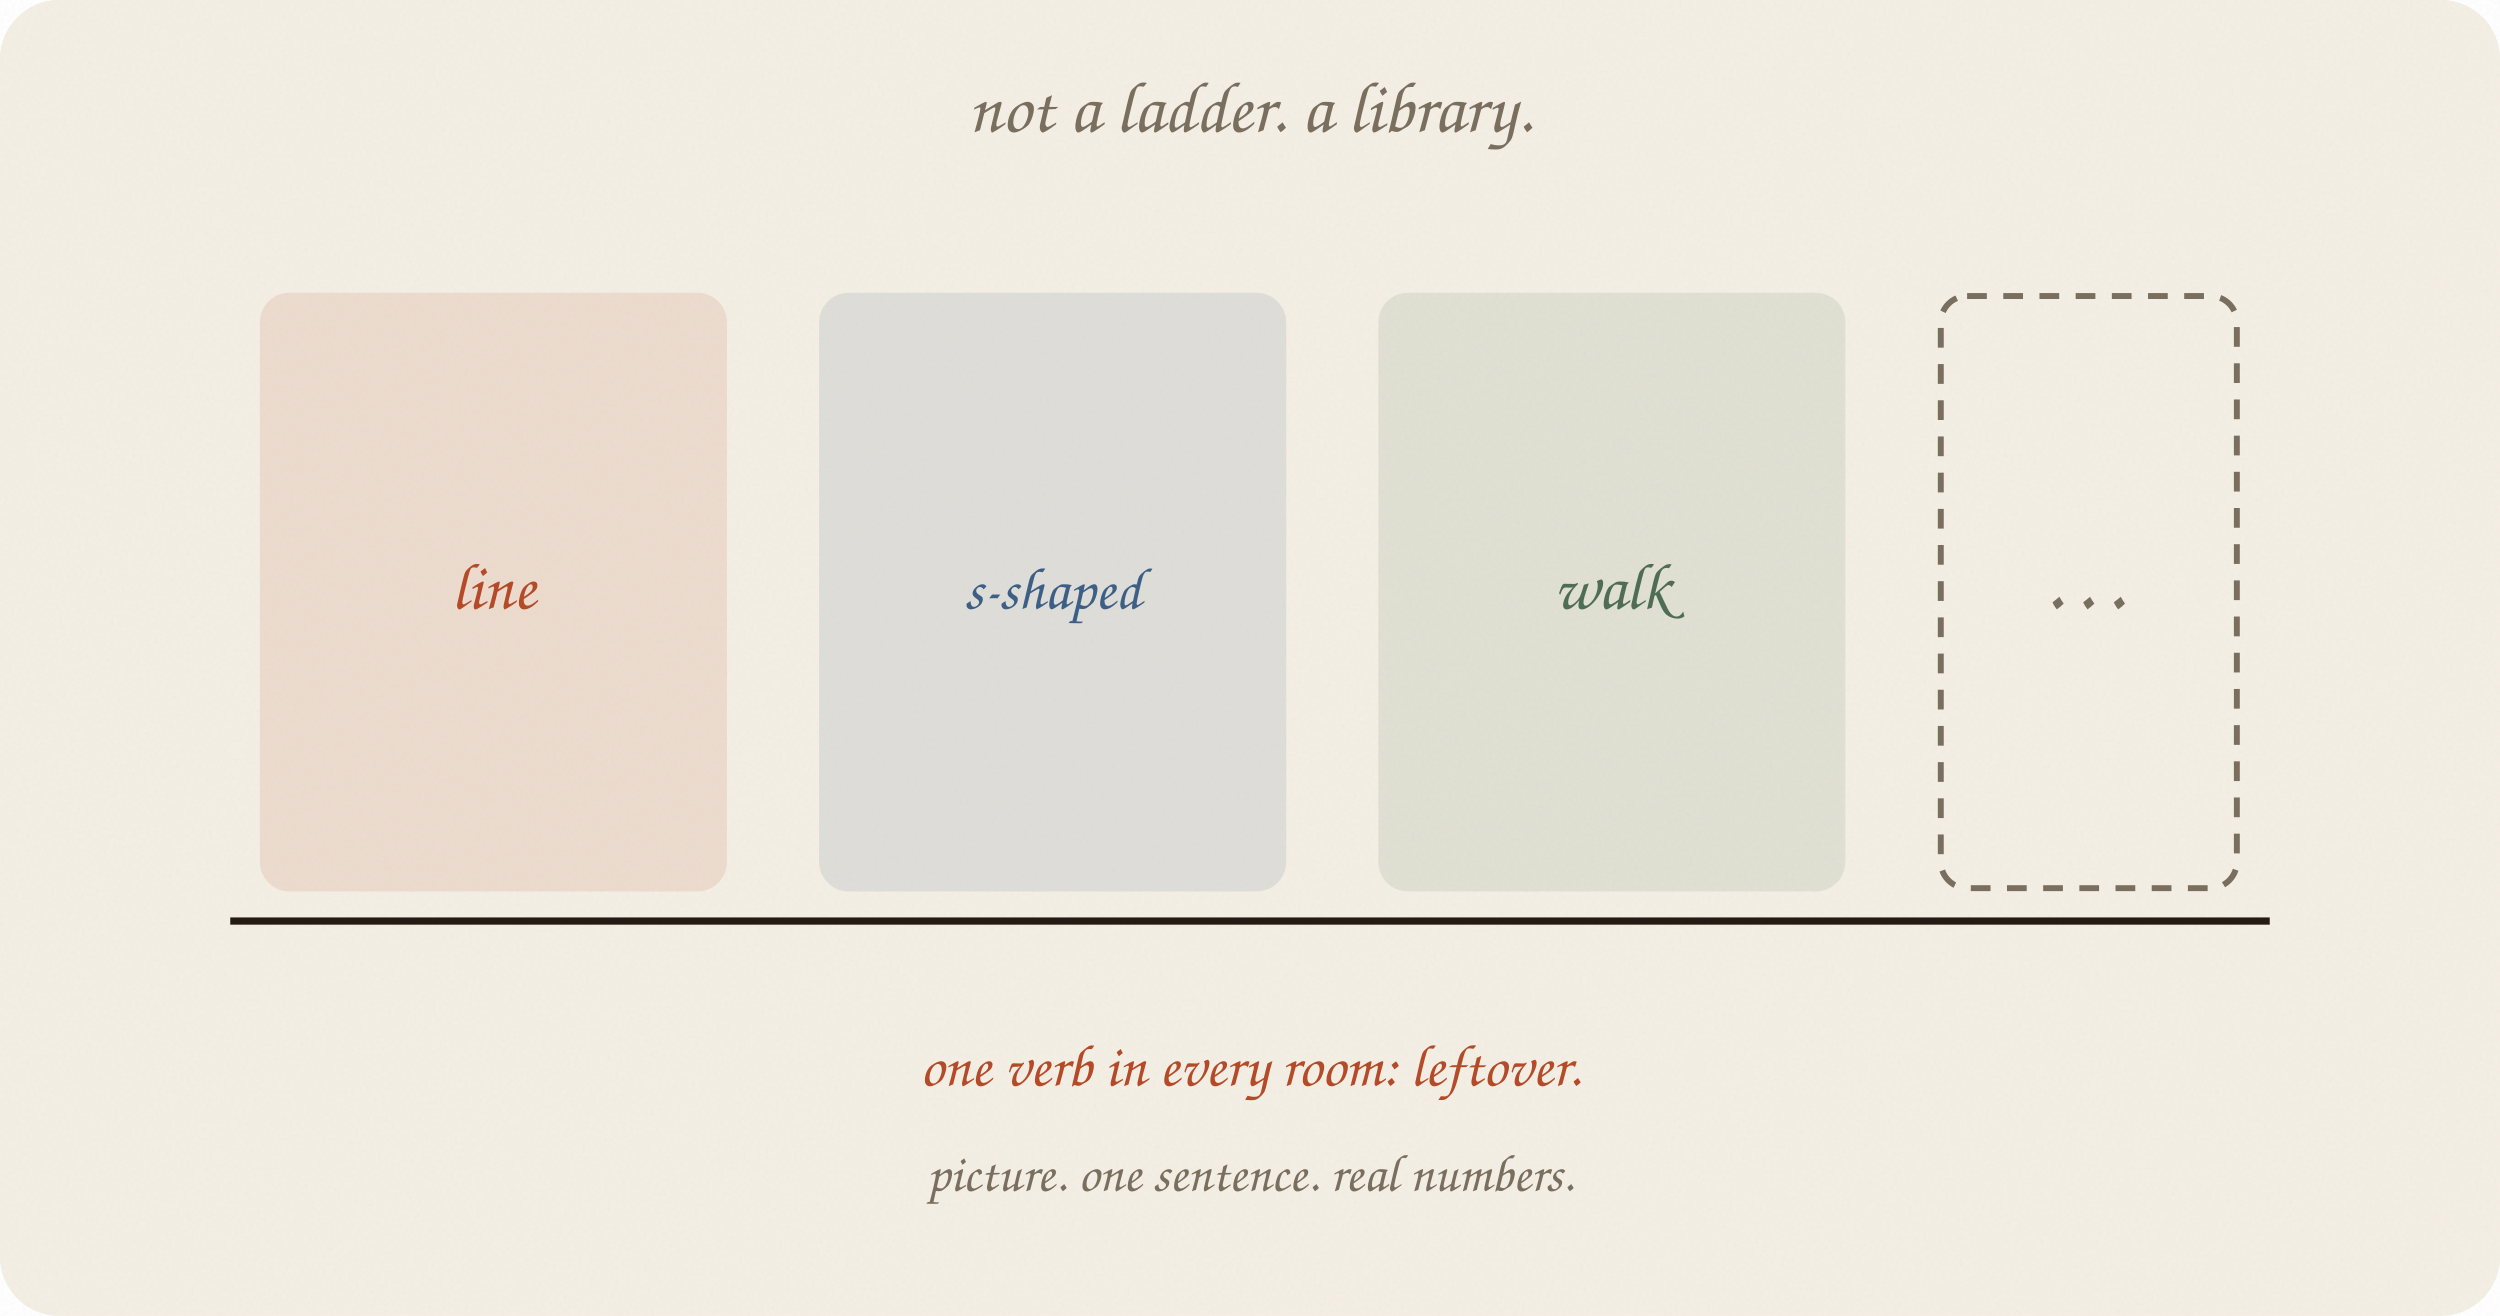
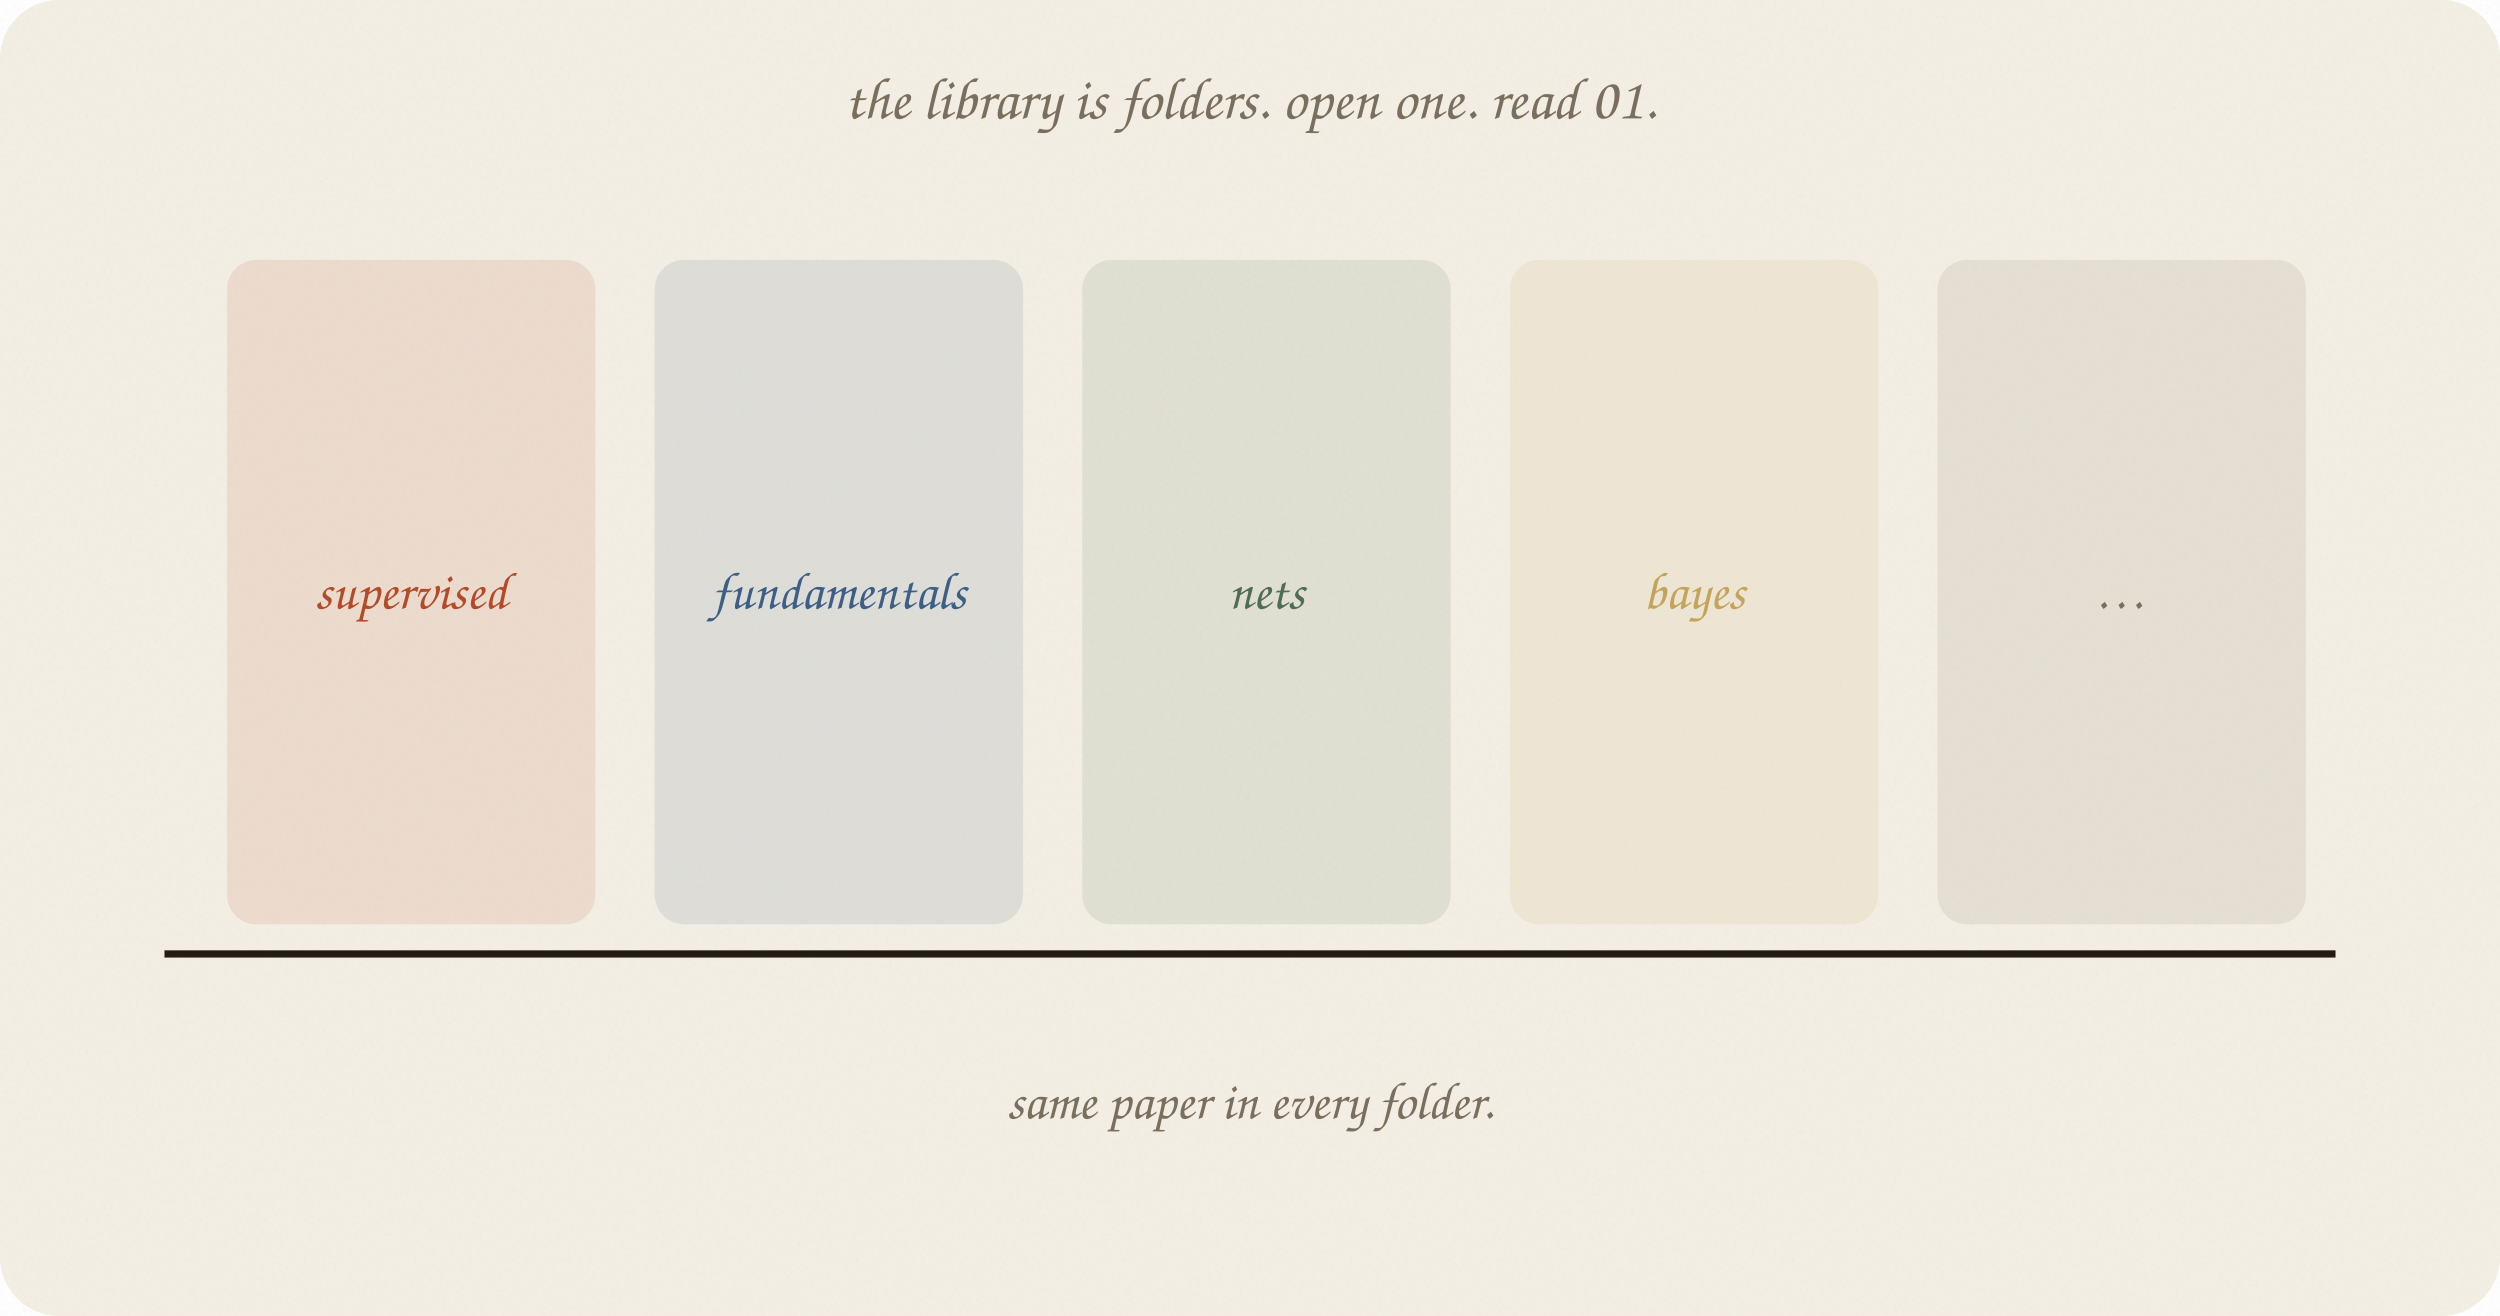
- <svg xmlns="http://www.w3.org/2000/svg" viewBox="0 0 760 400" width="760" height="400" role="img" aria-label="a library of sketchbooks; leftover is the thread">
+ <svg xmlns="http://www.w3.org/2000/svg" viewBox="0 0 760 400" width="760" height="400" role="img" aria-label="folders are the shelves">
  <defs>
    <filter id="grain" x="0" y="0" width="100%" height="100%">
      <feTurbulence type="fractalNoise" baseFrequency="0.9" numOctaves="2" stitchTiles="stitch" result="n" />
      <feColorMatrix type="saturate" values="0" />
      <feComponentTransfer>
        <feFuncA type="linear" slope="0.07" />
      </feComponentTransfer>
      <feBlend in="SourceGraphic" mode="multiply" />
    </filter>
  </defs>
  <rect width="760" height="400" rx="18" ry="18" fill="#f4efe4" />
  <rect width="760" height="400" rx="18" ry="18" fill="#f4efe4" filter="url(#grain)" opacity="0.9" />
-   <text x="380" y="40" font-family="Bradley Hand, Apple Chancery, Segoe Script, Comic Sans MS, cursive" font-size="22" fill="#7a6e5e" text-anchor="middle">not a ladder. a library.</text>
-   <rect x="80" y="90" width="140" height="180" rx="8" fill="#b44a28" opacity="0.12" stroke="#b44a28" stroke-width="2" />
-   <text x="150" y="185" font-family="Bradley Hand, Apple Chancery, Segoe Script, Comic Sans MS, cursive" font-size="20" fill="#b44a28" text-anchor="middle">line</text>
-   <rect x="250" y="90" width="140" height="180" rx="8" fill="#3d5f86" opacity="0.12" stroke="#3d5f86" stroke-width="2" />
-   <text x="320" y="185" font-family="Bradley Hand, Apple Chancery, Segoe Script, Comic Sans MS, cursive" font-size="18" fill="#3d5f86" text-anchor="middle">s-shaped</text>
-   <rect x="420" y="90" width="140" height="180" rx="8" fill="#4f6d55" opacity="0.12" stroke="#4f6d55" stroke-width="2" />
-   <text x="490" y="185" font-family="Bradley Hand, Apple Chancery, Segoe Script, Comic Sans MS, cursive" font-size="20" fill="#4f6d55" text-anchor="middle">walk</text>
-   <rect x="590" y="90" width="90" height="180" rx="8" fill="none" stroke="#7a6e5e" stroke-width="1.8" stroke-dasharray="6 5" />
-   <text x="635" y="185" font-family="Bradley Hand, Apple Chancery, Segoe Script, Comic Sans MS, cursive" font-size="28" fill="#7a6e5e" text-anchor="middle">…</text>
-   <path d="M 70,280 L 690,280" fill="none" stroke="#241c14" stroke-width="2.2" />
-   <text x="380" y="330" font-family="Bradley Hand, Apple Chancery, Segoe Script, Comic Sans MS, cursive" font-size="18" fill="#b44a28" text-anchor="middle">one verb in every room: leftover.</text>
-   <text x="380" y="362" font-family="Bradley Hand, Apple Chancery, Segoe Script, Comic Sans MS, cursive" font-size="16" fill="#7a6e5e" text-anchor="middle">picture. one sentence. real numbers.</text>
+   <text x="380" y="36" font-family="Bradley Hand, Apple Chancery, Segoe Script, Comic Sans MS, cursive" font-size="18" fill="#7a6e5e" text-anchor="middle">the library is folders. open one. read 01.</text>
+   <rect x="70" y="80" width="110" height="200" rx="8" fill="#b44a28" opacity="0.12" stroke="#b44a28" stroke-width="2" />
+   <text x="125" y="185" font-family="Bradley Hand, Apple Chancery, Segoe Script, Comic Sans MS, cursive" font-size="16" fill="#b44a28" text-anchor="middle">supervised</text>
+   <rect x="200" y="80" width="110" height="200" rx="8" fill="#3d5f86" opacity="0.12" stroke="#3d5f86" stroke-width="2" />
+   <text x="255" y="185" font-family="Bradley Hand, Apple Chancery, Segoe Script, Comic Sans MS, cursive" font-size="16" fill="#3d5f86" text-anchor="middle">fundamentals</text>
+   <rect x="330" y="80" width="110" height="200" rx="8" fill="#4f6d55" opacity="0.12" stroke="#4f6d55" stroke-width="2" />
+   <text x="385" y="185" font-family="Bradley Hand, Apple Chancery, Segoe Script, Comic Sans MS, cursive" font-size="16" fill="#4f6d55" text-anchor="middle">nets</text>
+   <rect x="460" y="80" width="110" height="200" rx="8" fill="#c4a35a" opacity="0.12" stroke="#c4a35a" stroke-width="2" />
+   <text x="515" y="185" font-family="Bradley Hand, Apple Chancery, Segoe Script, Comic Sans MS, cursive" font-size="16" fill="#c4a35a" text-anchor="middle">bayes</text>
+   <rect x="590" y="80" width="110" height="200" rx="8" fill="#7a6e5e" opacity="0.12" stroke="#7a6e5e" stroke-width="2" />
+   <text x="645" y="185" font-family="Bradley Hand, Apple Chancery, Segoe Script, Comic Sans MS, cursive" font-size="16" fill="#7a6e5e" text-anchor="middle">…</text>
+   <path d="M 50,290 L 710,290" fill="none" stroke="#241c14" stroke-width="2.2" />
+   <text x="380" y="340" font-family="Bradley Hand, Apple Chancery, Segoe Script, Comic Sans MS, cursive" font-size="16" fill="#7a6e5e" text-anchor="middle">same paper in every folder.</text>
</svg>
